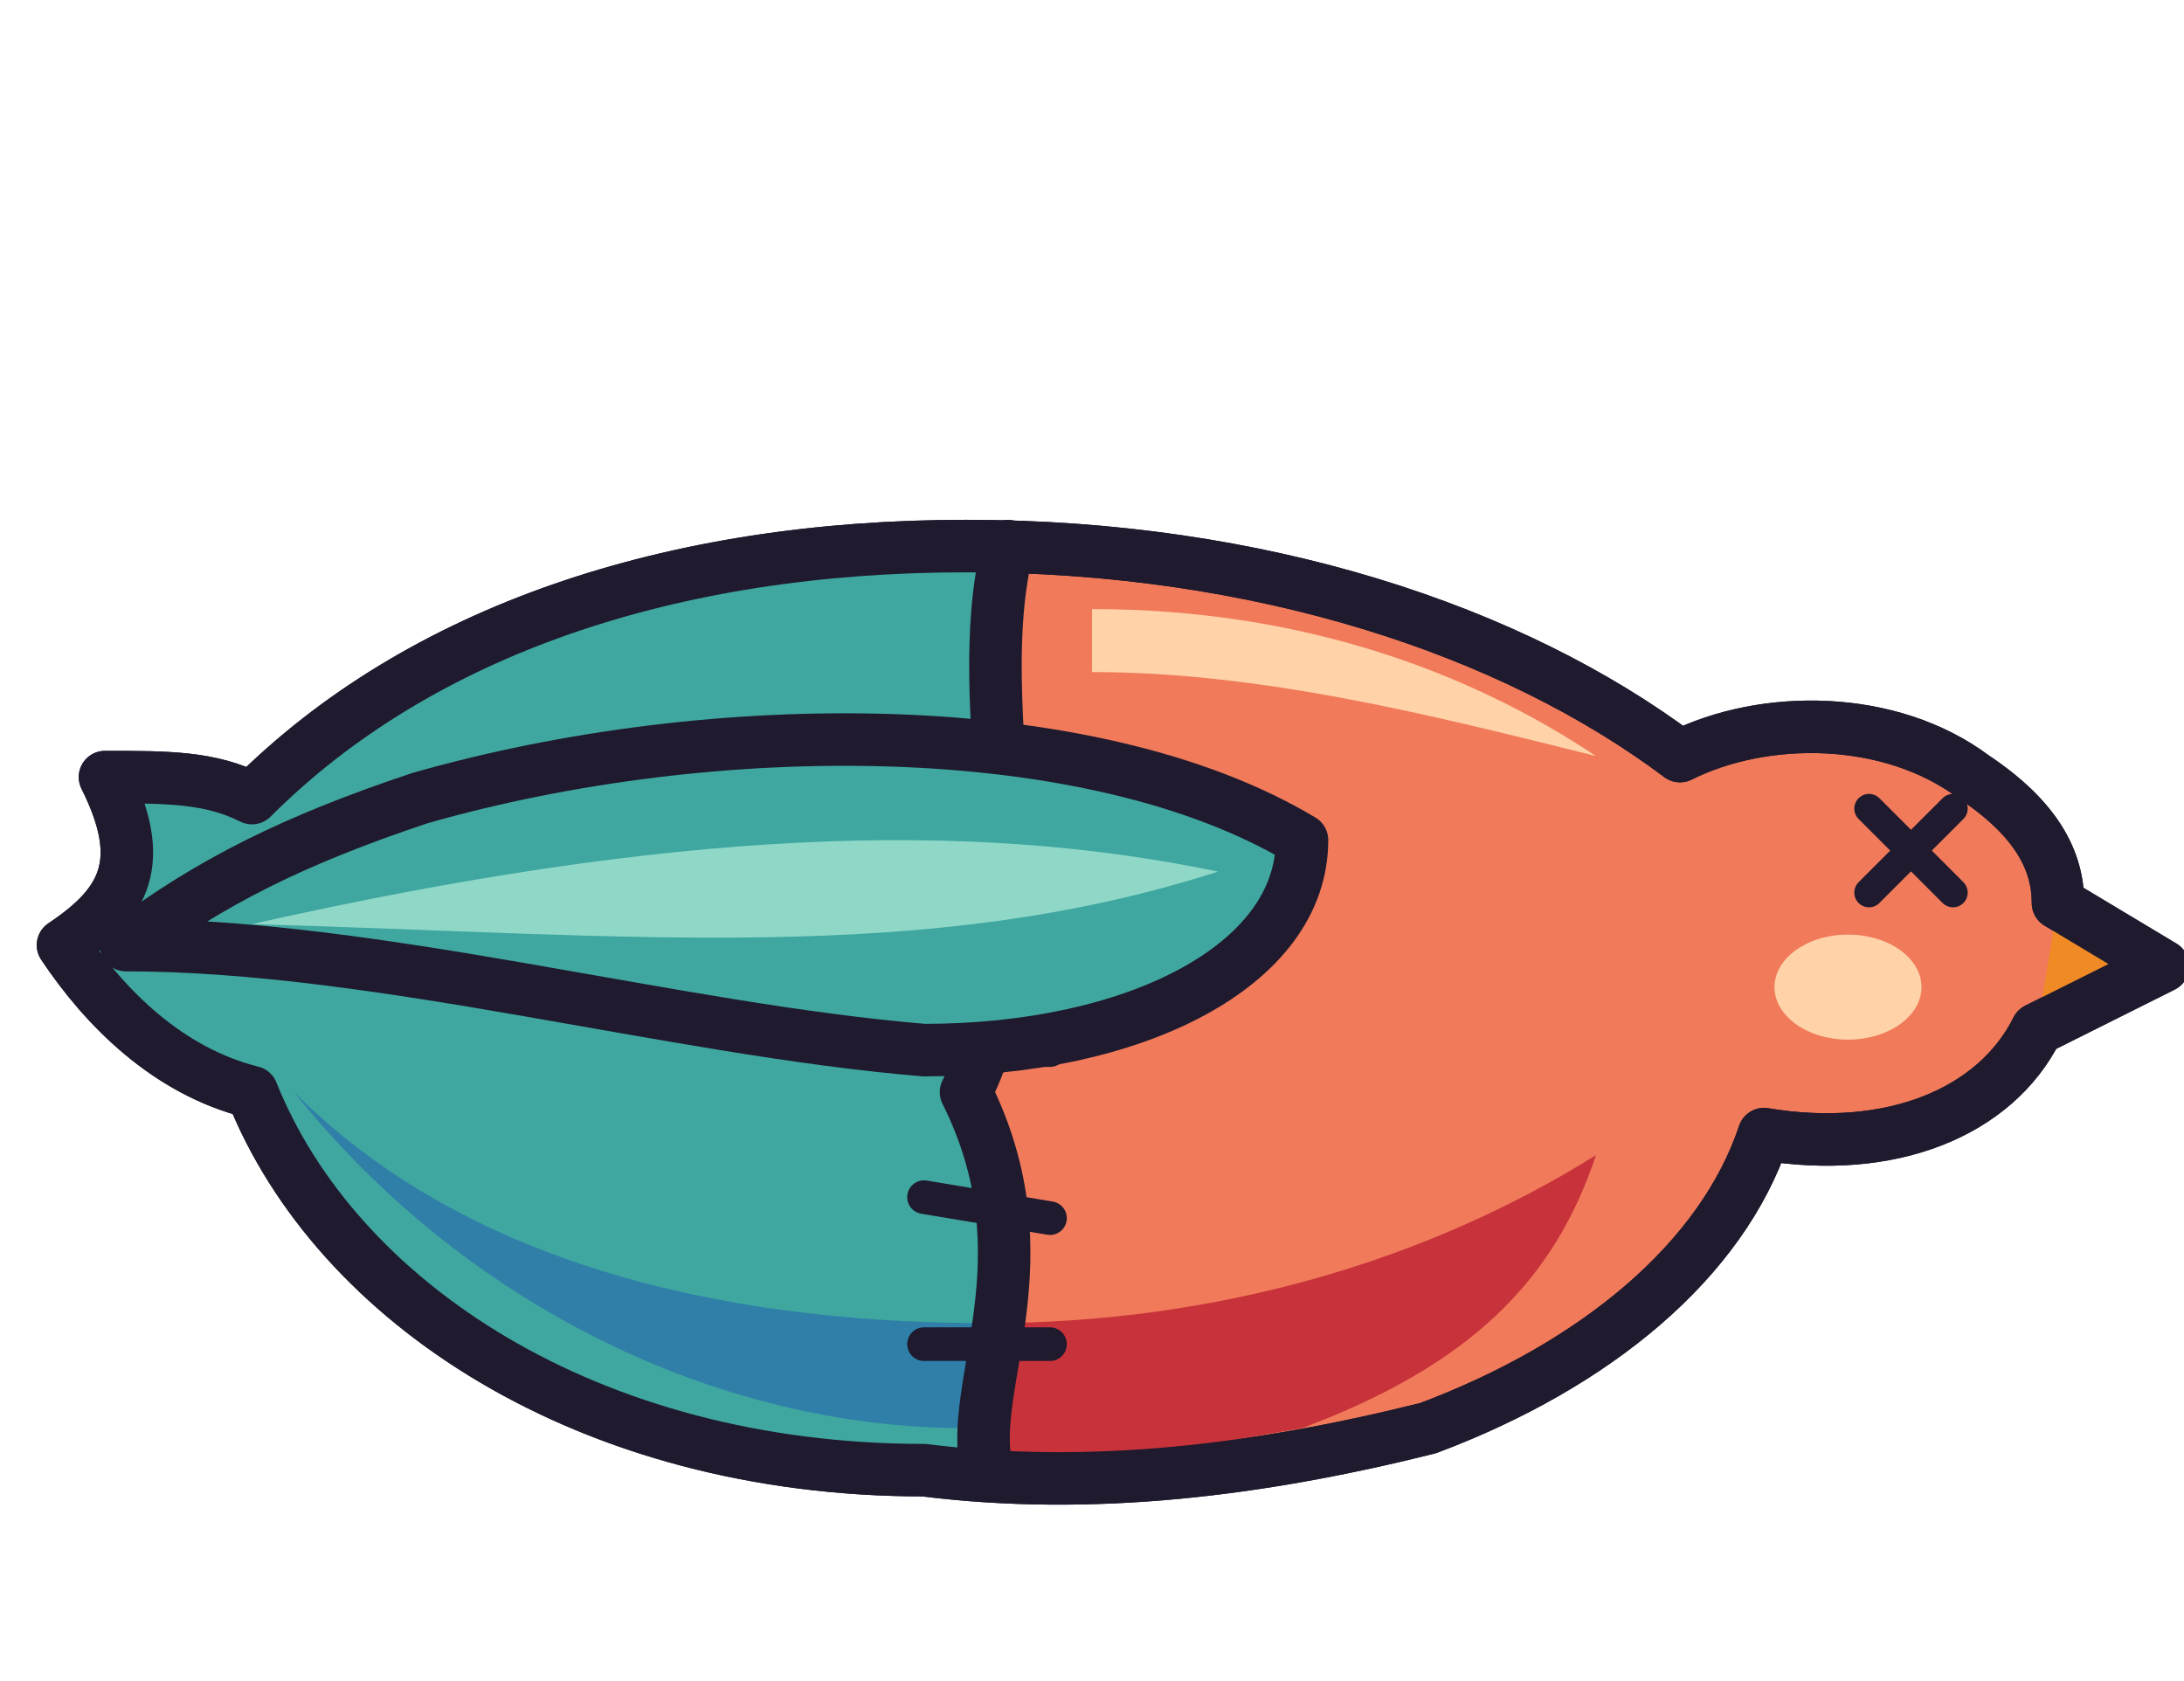
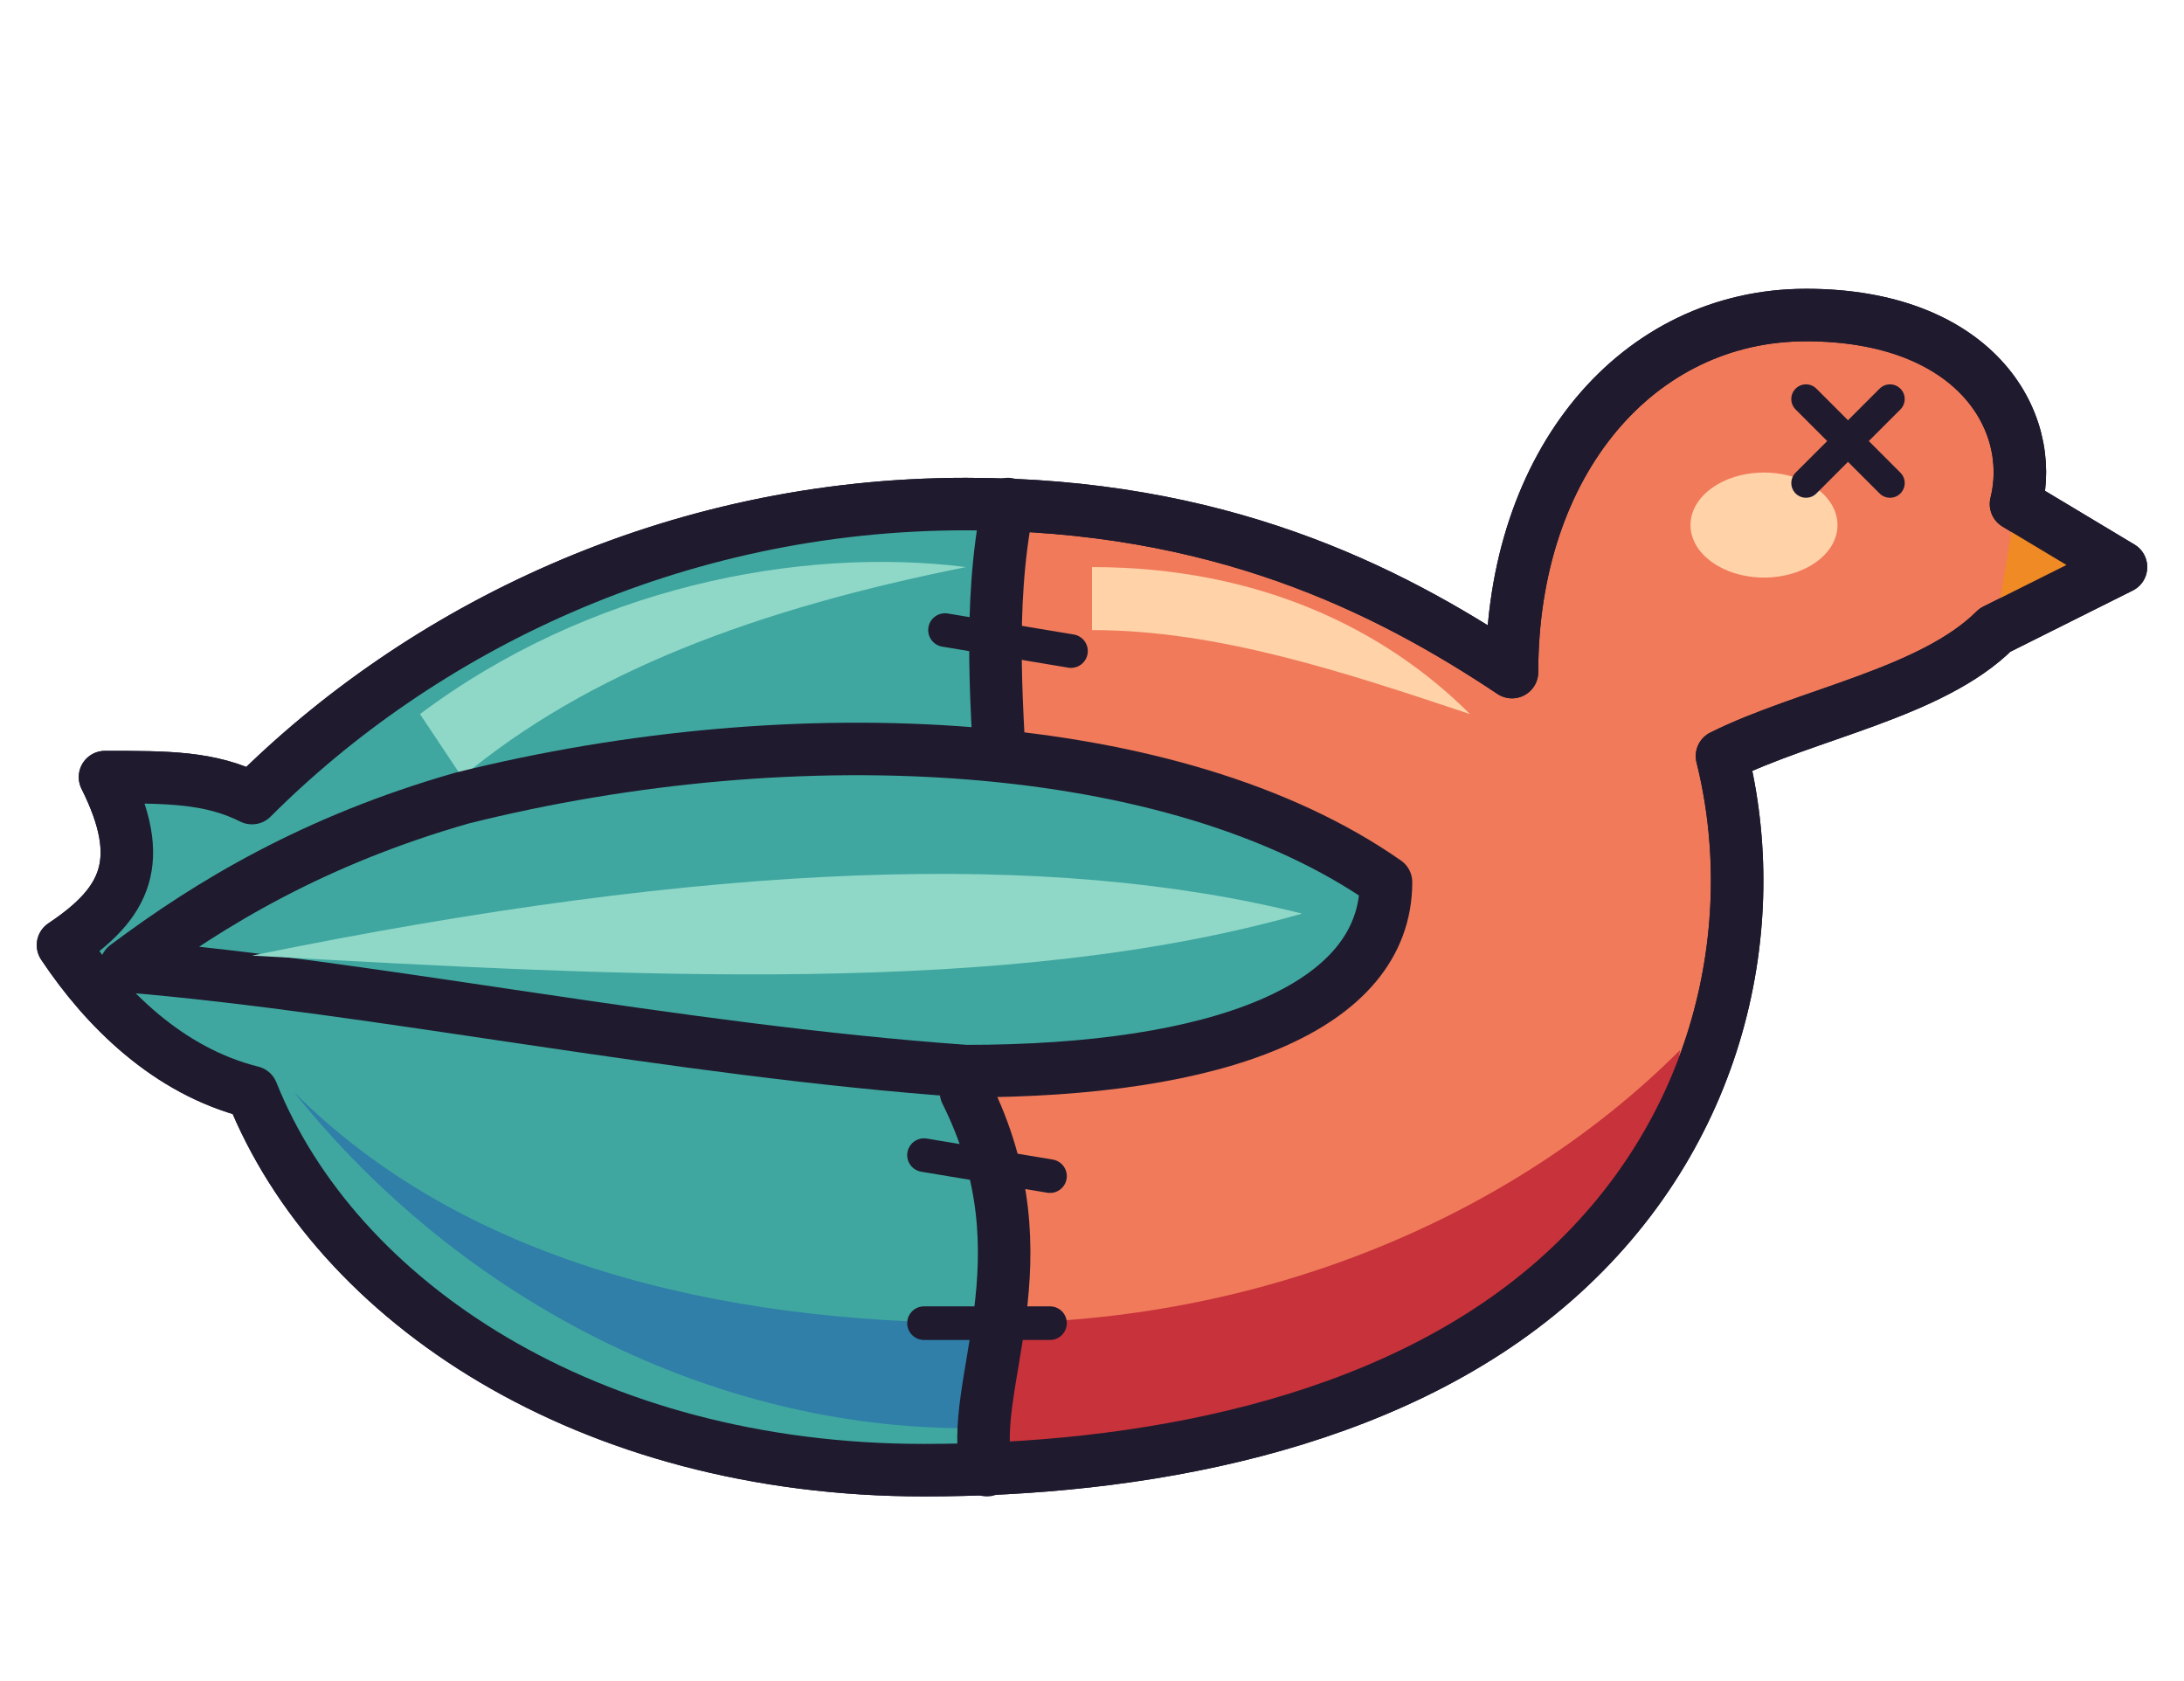
<svg xmlns="http://www.w3.org/2000/svg" width="104" height="80" viewBox="0 0 104 80">
-   <path d="M12 38 C20 30 32 26 46 26 C60 26 72 30 80 36 C84 34 90 34 94 37 C97 39 98 41 98 43 L103 46 L97 49 C95 53 90 55 84 54 C82 60 76 65 68 68 C60 70 52 71 44 70 C28 70 16 62 12 52 C8 51 5 48 3 45 C6 43 7 41 5 37 C8 37 10 37 12 38 Z" fill="#f07a5a" stroke="#1f1a2e" stroke-width="2.5" stroke-linejoin="round" stroke-linecap="round" />
-   <path d="M12 38 C20 30 32 26 46 26 L48 26 C46 34 50 44 46 52 C50 60 46 66 47 70 L44 70 C28 70 16 62 12 52 C8 51 5 48 3 45 C6 43 7 41 5 37 C8 37 10 37 12 38 Z" fill="#3fa7a0" />
+   <path d="M12 38 C20 30 32 24 46 24 C58 24 66 28 72 32 C72 22 78 15 86 15 C94 15 97 20 96 24 L101 27 L95 30 C92 33 86 34 82 36 C84 44 82 54 74 61 C66 68 54 70 44 70 C28 70 16 62 12 52 C8 51 5 48 3 45 C6 43 7 41 5 37 C8 37 10 37 12 38 Z" fill="#f07a5a" stroke="#1f1a2e" stroke-width="2.5" stroke-linejoin="round" stroke-linecap="round" />
+   <path d="M12 38 C20 30 32 24 46 24 L48 24 C46 34 50 44 46 52 C50 60 46 66 47 70 L44 70 C28 70 16 62 12 52 C8 51 5 48 3 45 C6 43 7 41 5 37 C8 37 10 37 12 38 Z" fill="#3fa7a0" />
  <path d="M14 52 C22 62 34 68 46 68 C46 66 47 65 47 63 C34 63 22 60 14 52 Z" fill="#2f7fa8" />
-   <path d="M47 63 C58 63 68 60 76 55 C74 61 70 65 62 68 C56 69 51 70 47 70 Z" fill="#c8323a" />
-   <path d="M52 29 C62 29 70 32 76 36 C68 34 60 32 52 32 Z" fill="#ffd2a8" />
-   <ellipse cx="88" cy="47" rx="3.5" ry="2.5" fill="#ffd2a8" />
-   <path d="M98 43 L103 46 L97 49 Z" fill="#f08a24" />
-   <path d="M48 26 C46 34 50 44 46 52 C50 60 46 66 47 70" fill="none" stroke="#1f1a2e" stroke-width="2.5" stroke-linejoin="round" stroke-linecap="round" />
-   <path d="M45 50 L50 50 M44 57 L50 58 M44 64 L50 64" fill="none" stroke="#1f1a2e" stroke-width="1.6" stroke-linecap="round" />
-   <path d="M12 38 C20 30 32 26 46 26 C60 26 72 30 80 36 C84 34 90 34 94 37 C97 39 98 41 98 43 L103 46 L97 49 C95 53 90 55 84 54 C82 60 76 65 68 68 C60 70 52 71 44 70 C28 70 16 62 12 52 C8 51 5 48 3 45 C6 43 7 41 5 37 C8 37 10 37 12 38 Z" fill="none" stroke="#1f1a2e" stroke-width="2.5" stroke-linejoin="round" stroke-linecap="round" />
-   <path d="M89 38.5 L93 42.5 M93 38.5 L89 42.5" fill="none" stroke="#1f1a2e" stroke-width="1.4" stroke-linecap="round" />
-   <path d="M62 40 C52 34 34 34 20 38 C14 40 10 42 6 45 C18 45 32 49 44 50 C54 50 62 46 62 40 Z" fill="#3fa7a0" stroke="#1f1a2e" stroke-width="2.5" stroke-linejoin="round" stroke-linecap="round" />
-   <path d="M58 41.5 C46 39 32 39.5 12 44 C30 44.5 44 46 58 41.5 Z" fill="#8fd8c8" />
+   <path d="M47 63 C60 63 72 58 80 50 C79 58 72 65 62 68 C56 69 51 70 47 70 Z" fill="#c8323a" />
+   <path d="M20 34 C28 28 38 26 46 27 C36 29 28 32 22 37 Z" fill="#8fd8c8" />
+   <path d="M52 27 C60 27 66 30 70 34 C64 32 58 30 52 30 Z" fill="#ffd2a8" />
+   <ellipse cx="84" cy="25" rx="3.5" ry="2.5" fill="#ffd2a8" />
+   <path d="M96 24 L101 27 L95 30 Z" fill="#f08a24" />
+   <path d="M48 24 C46 34 50 44 46 52 C50 60 46 66 47 70" fill="none" stroke="#1f1a2e" stroke-width="2.5" stroke-linejoin="round" stroke-linecap="round" />
+   <path d="M45 30 L51 31 M45 38 L51 38 M45 46 L50 46 M44 55 L50 56 M44 63 L50 63" fill="none" stroke="#1f1a2e" stroke-width="1.6" stroke-linecap="round" />
+   <path d="M12 38 C20 30 32 24 46 24 C58 24 66 28 72 32 C72 22 78 15 86 15 C94 15 97 20 96 24 L101 27 L95 30 C92 33 86 34 82 36 C84 44 82 54 74 61 C66 68 54 70 44 70 C28 70 16 62 12 52 C8 51 5 48 3 45 C6 43 7 41 5 37 C8 37 10 37 12 38 Z" fill="none" stroke="#1f1a2e" stroke-width="2.5" stroke-linejoin="round" stroke-linecap="round" />
+   <path d="M86 19 L90 23 M90 19 L86 23" fill="none" stroke="#1f1a2e" stroke-width="1.4" stroke-linecap="round" />
+   <path d="M66 42 C56 35 38 34 22 38 C15 40 10 43 6 46 C18 47 32 50 46 51 C58 51 66 48 66 42 Z" fill="#3fa7a0" stroke="#1f1a2e" stroke-width="2.5" stroke-linejoin="round" stroke-linecap="round" />
+   <path d="M62 43.5 C50 40.5 34 41 12 45.5 C30 46.5 48 47.5 62 43.5 Z" fill="#8fd8c8" />
</svg>
